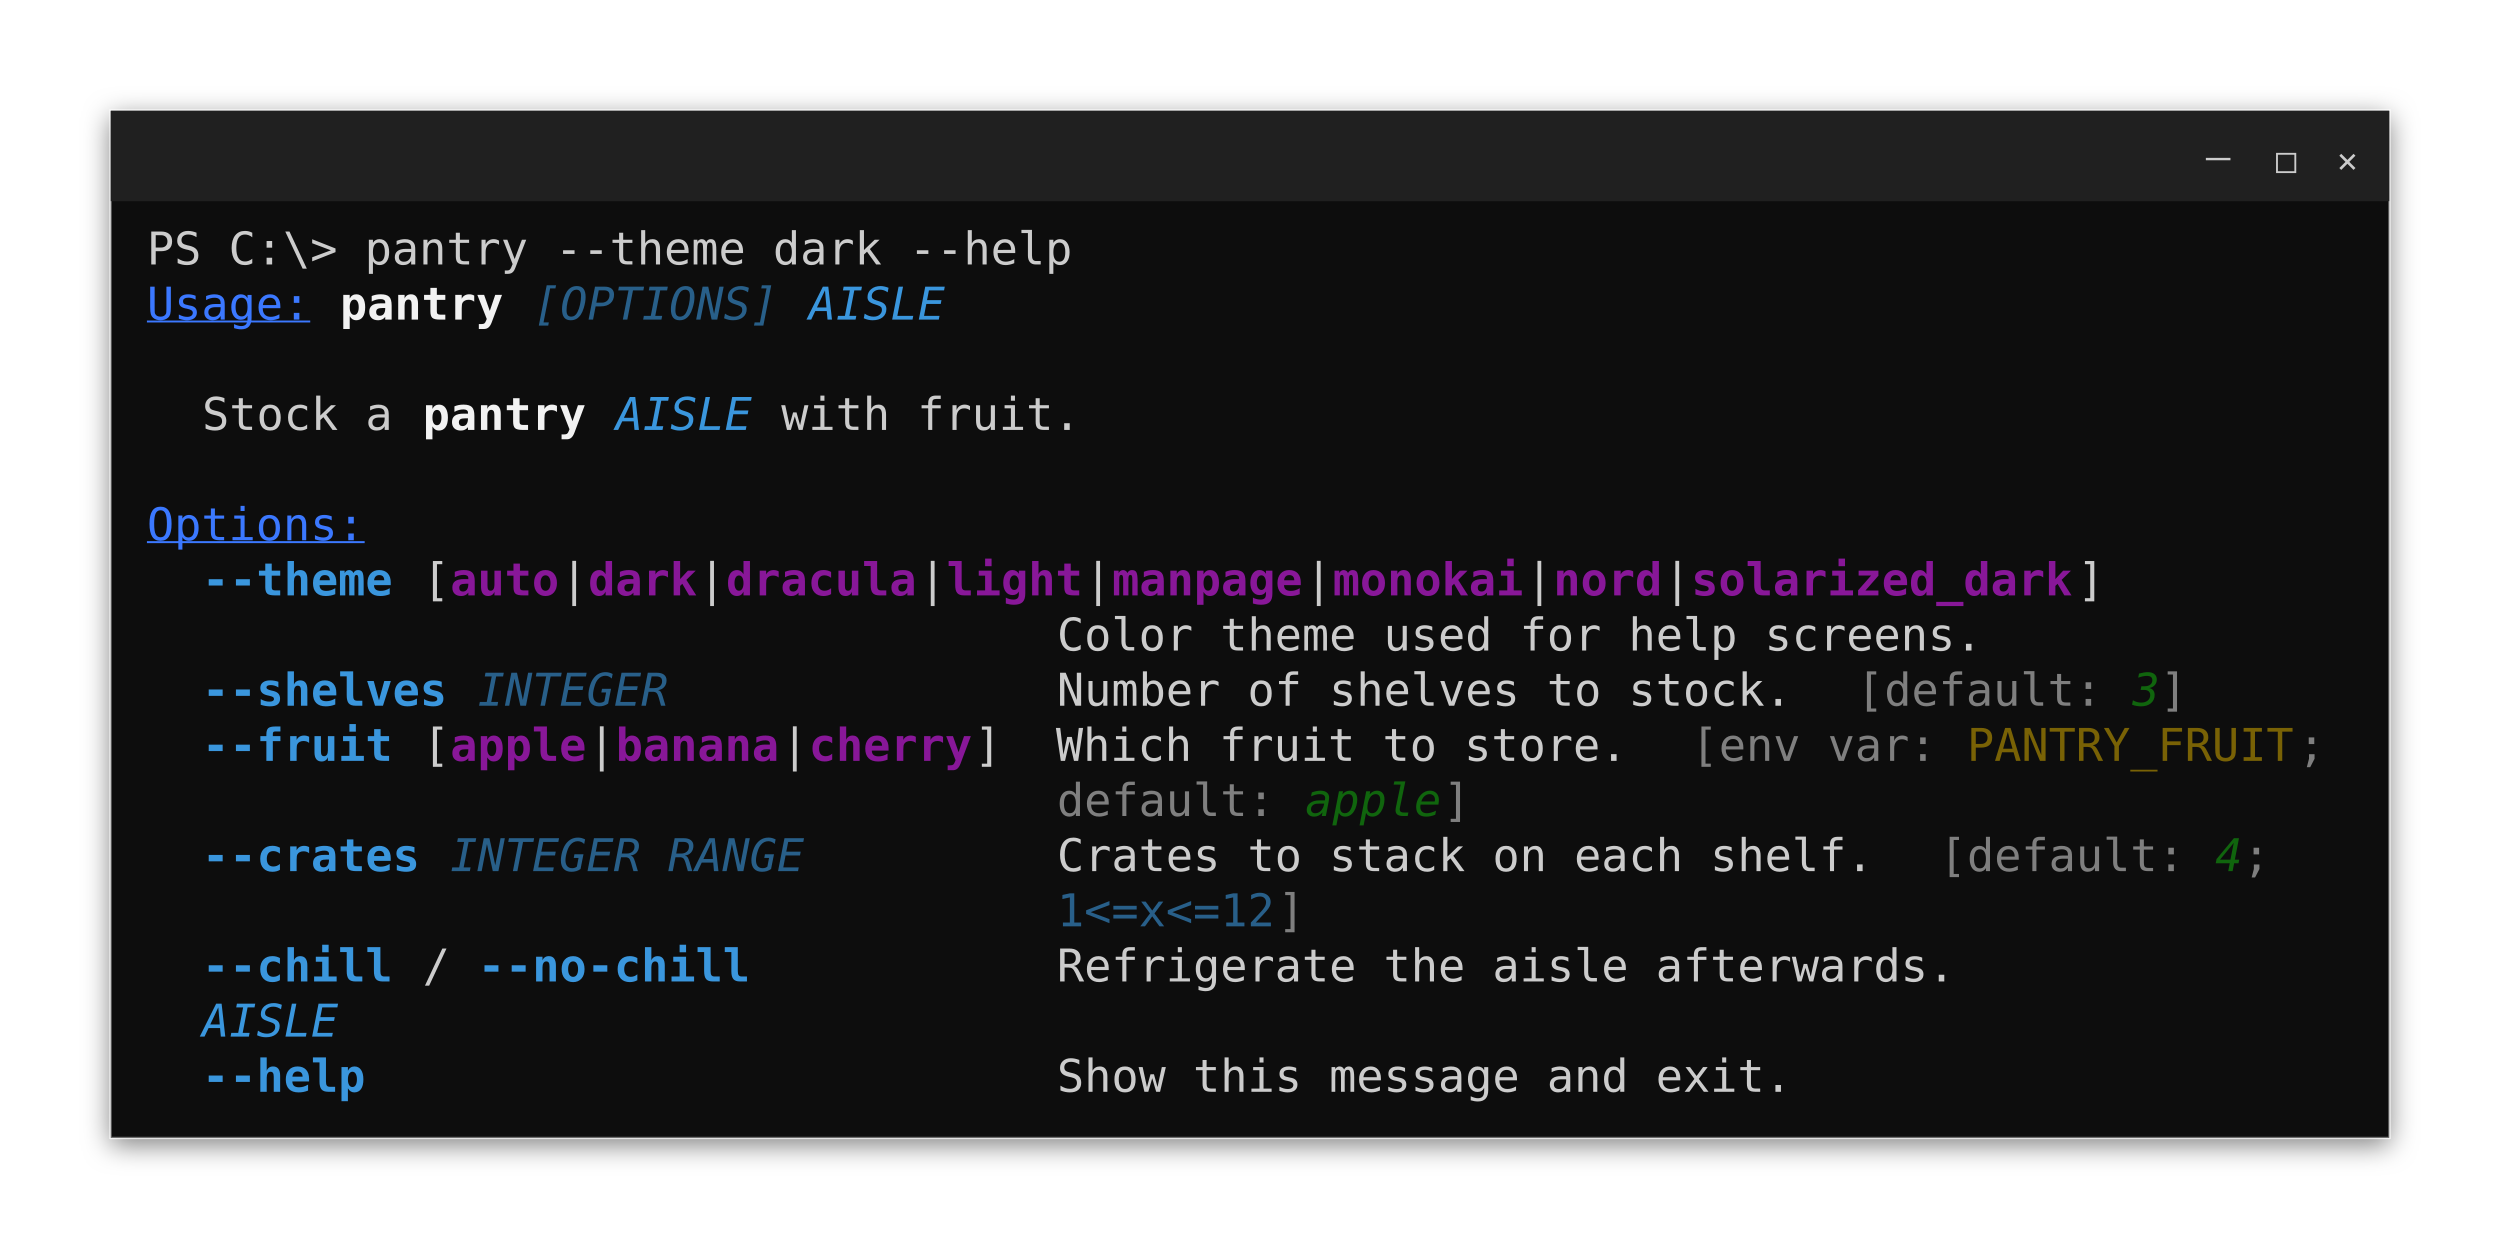
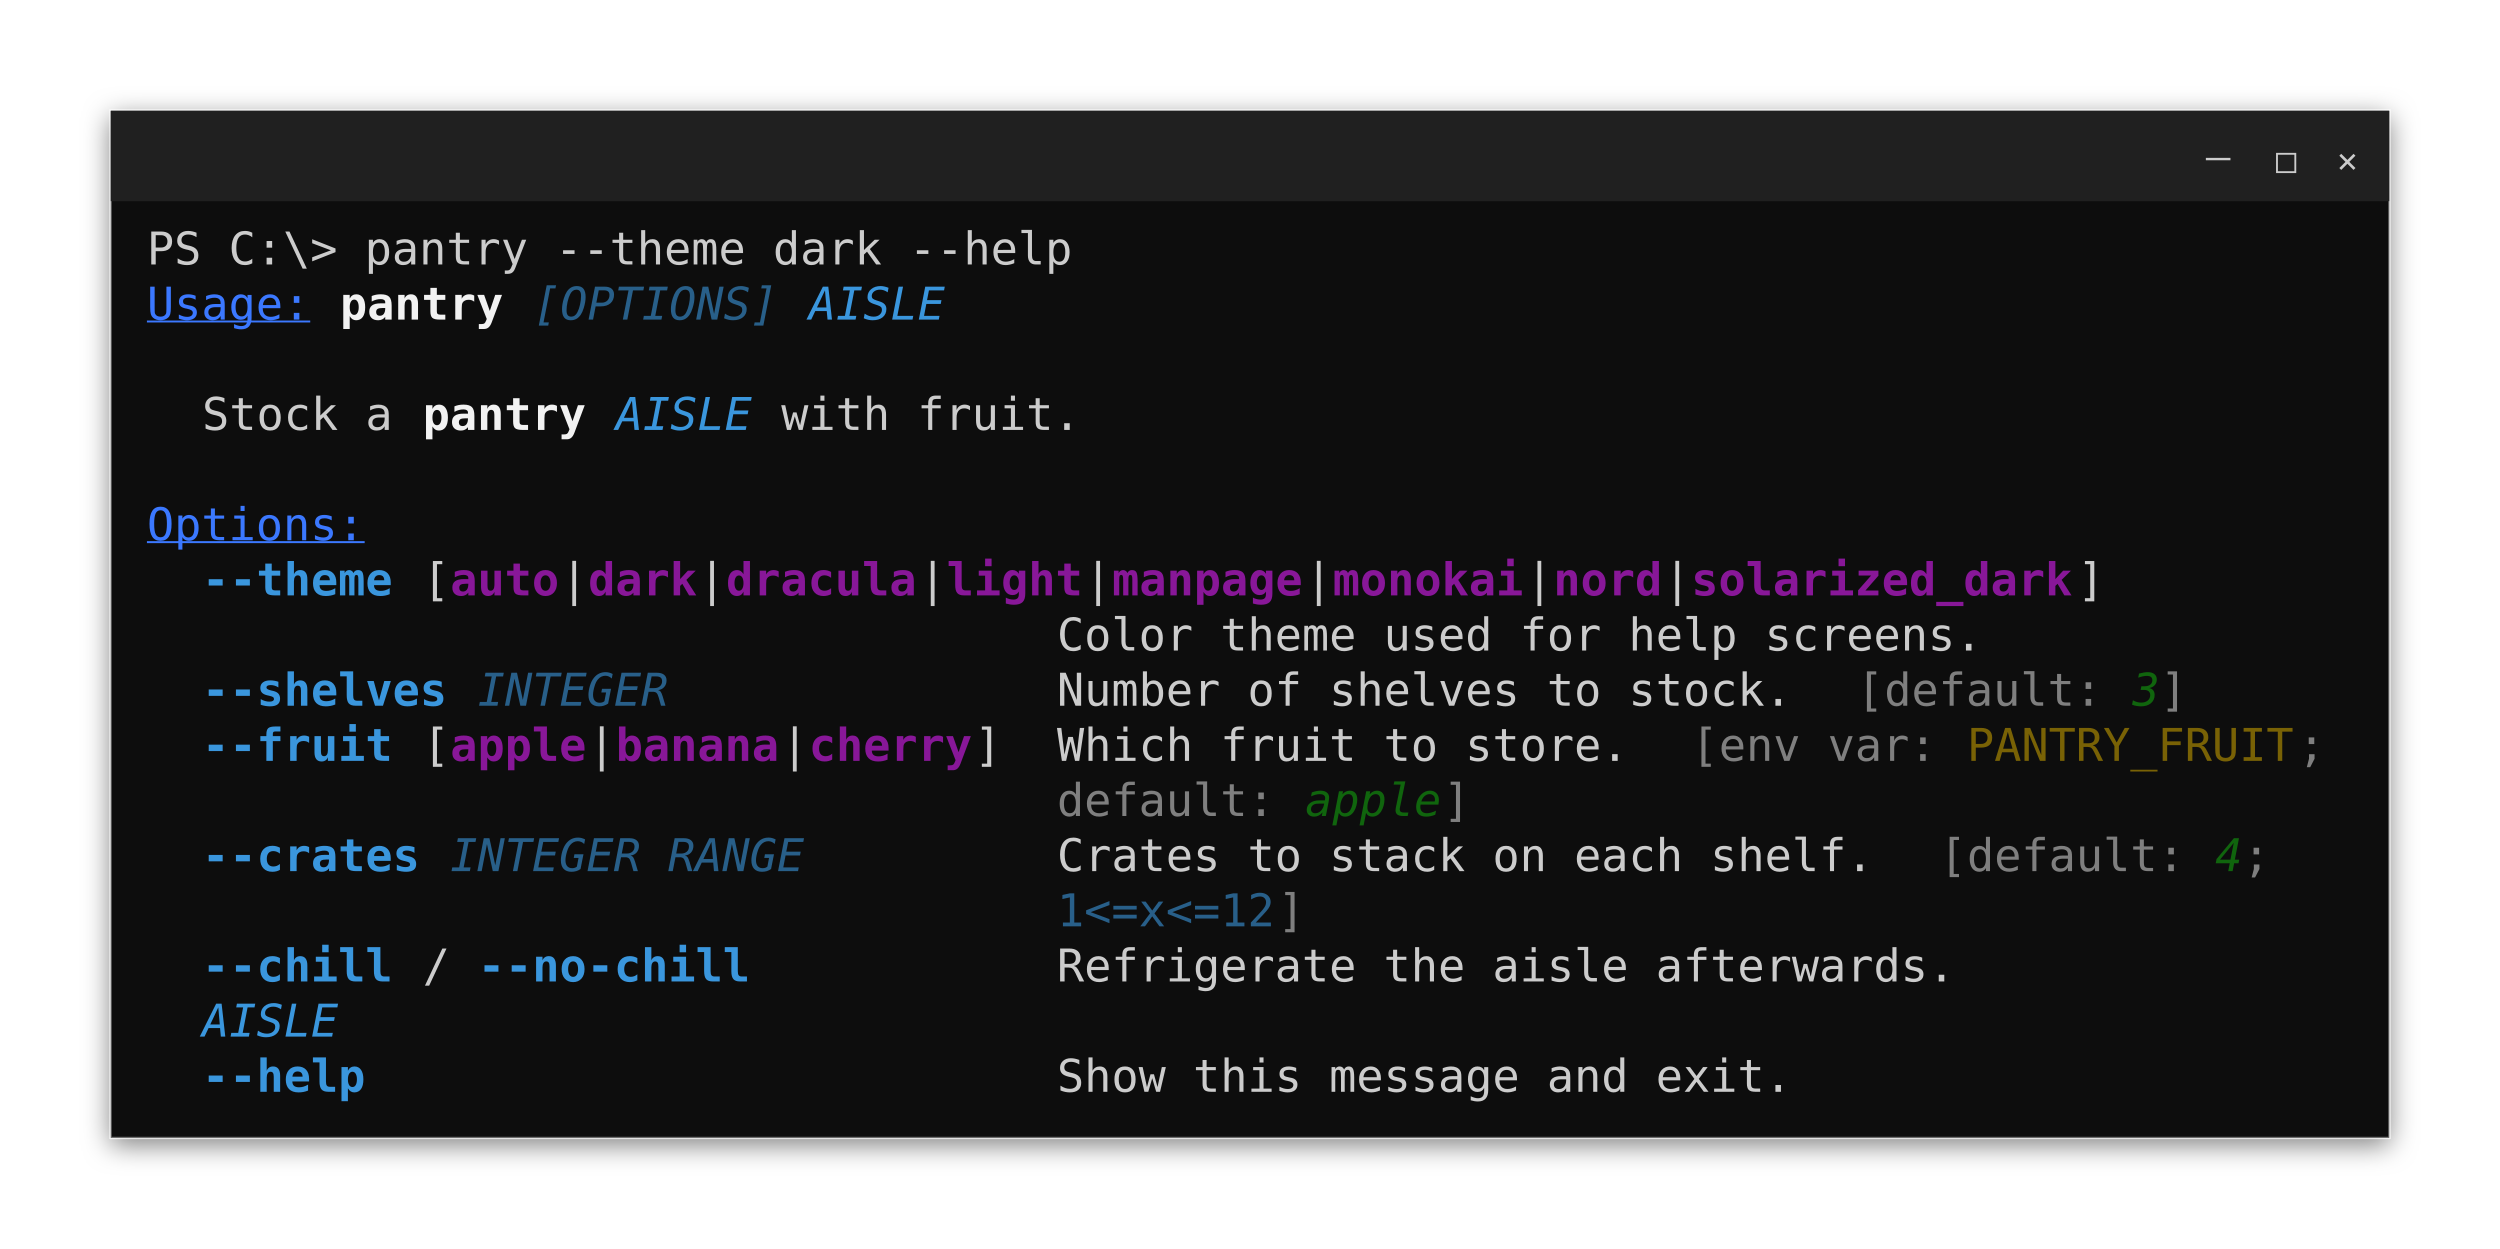
<svg xmlns="http://www.w3.org/2000/svg" viewBox="0 0 1106 552.4">
  <style>
    .preset-windows-screen-matrix {
        font-family: 'Cascadia Code', 'Cascadia Mono', Consolas, monospace;
        font-size: 20px;
        line-height: 24.4px;
        font-variant-east-asian: full-width;
    }
    .preset-windows-screen-title {
        font-size: 18px;
        font-weight: bold;
        font-family: 'Cascadia Code', 'Cascadia Mono', Consolas, monospace;
    }
    .preset-windows-screen-r1 { fill: #cccccc }
    .preset-windows-screen-r2 { fill: #3b78ff;text-decoration: underline }
    .preset-windows-screen-r3 { fill: #f2f2f2;font-weight: bold }
    .preset-windows-screen-r4 { fill: #285f89;font-style: italic }
    .preset-windows-screen-r5 { fill: #3a96dd;font-style: italic }
    .preset-windows-screen-r6 { fill: #3a96dd;font-weight: bold }
    .preset-windows-screen-r7 { fill: #881798;font-weight: bold }
    .preset-windows-screen-r8 { fill: #7f7f7f }
    .preset-windows-screen-r9 { fill: #10650d;font-style: italic }
    .preset-windows-screen-r10 { fill: #796205 }
    .preset-windows-screen-r11 { fill: #285f89 }
</style>
  <defs>
    <clipPath id="preset-windows-screen-clip">
      <rect x="0" y="0" width="976" height="390.4" />
    </clipPath>
    <filter id="preset-windows-screen-shadow" x="-50%" y="-50%" width="200%" height="200%">
      <feDropShadow dx="0" dy="3" stdDeviation="6" flood-color="rgba(0,0,0,0.5)" />
    </filter>
  </defs>
  <rect fill="#0c0c0c" stroke="rgba(255,255,255,0.35)" stroke-width="1" x="49" y="49" width="1008" height="454.4" rx="0" filter="url(#preset-windows-screen-shadow)" />
  <rect fill="#202020" x="49" y="49" width="1008" height="40" />
  <g transform="translate(49, 49)">
    <text x="994" y="27" text-anchor="end" fill="#cccccc" font-family="'Cascadia Code', 'Cascadia Mono', Consolas, monospace" font-size="15">－  □  ✕</text>
  </g>
  <g transform="translate(65, 97)" clip-path="url(#preset-windows-screen-clip)">
    <g class="preset-windows-screen-matrix">
      <text class="preset-windows-screen-r1" x="0" y="20" textLength="414.8">PS C:\&gt; pantry --theme dark --help</text>
      <text class="preset-windows-screen-r2" x="0" y="44.4" textLength="73.2">Usage:</text>
      <text class="preset-windows-screen-r3" x="85.4" y="44.4" textLength="73.2">pantry</text>
      <text class="preset-windows-screen-r4" x="170.8" y="44.4" textLength="109.8">[OPTIONS]</text>
      <text class="preset-windows-screen-r5" x="292.8" y="44.4" textLength="61">AISLE</text>
      <text class="preset-windows-screen-r1" x="24.4" y="93.2" textLength="85.4">Stock a</text>
      <text class="preset-windows-screen-r3" x="122" y="93.2" textLength="73.2">pantry</text>
      <text class="preset-windows-screen-r5" x="207.4" y="93.2" textLength="61">AISLE</text>
      <text class="preset-windows-screen-r1" x="280.6" y="93.2" textLength="134.2">with fruit.</text>
      <text class="preset-windows-screen-r2" x="0" y="142" textLength="97.6">Options:</text>
      <text class="preset-windows-screen-r6" x="24.4" y="166.4" textLength="85.4">--theme</text>
      <text class="preset-windows-screen-r1" x="122" y="166.4" textLength="12.2">[</text>
      <text class="preset-windows-screen-r7" x="134.2" y="166.4" textLength="48.8">auto</text>
      <text class="preset-windows-screen-r1" x="183" y="166.4" textLength="12.2">|</text>
      <text class="preset-windows-screen-r7" x="195.2" y="166.4" textLength="48.8">dark</text>
      <text class="preset-windows-screen-r1" x="244" y="166.4" textLength="12.2">|</text>
      <text class="preset-windows-screen-r7" x="256.2" y="166.4" textLength="85.4">dracula</text>
      <text class="preset-windows-screen-r1" x="341.6" y="166.4" textLength="12.2">|</text>
      <text class="preset-windows-screen-r7" x="353.8" y="166.4" textLength="61">light</text>
      <text class="preset-windows-screen-r1" x="414.8" y="166.4" textLength="12.2">|</text>
      <text class="preset-windows-screen-r7" x="427" y="166.4" textLength="85.4">manpage</text>
      <text class="preset-windows-screen-r1" x="512.4" y="166.4" textLength="12.2">|</text>
      <text class="preset-windows-screen-r7" x="524.6" y="166.4" textLength="85.4">monokai</text>
      <text class="preset-windows-screen-r1" x="610" y="166.4" textLength="12.2">|</text>
      <text class="preset-windows-screen-r7" x="622.2" y="166.4" textLength="48.8">nord</text>
      <text class="preset-windows-screen-r1" x="671" y="166.4" textLength="12.2">|</text>
      <text class="preset-windows-screen-r7" x="683.2" y="166.4" textLength="170.8">solarized_dark</text>
      <text class="preset-windows-screen-r1" x="854" y="166.4" textLength="12.2">]</text>
      <text class="preset-windows-screen-r1" x="402.6" y="190.8" textLength="414.8">Color theme used for help screens.</text>
      <text class="preset-windows-screen-r6" x="24.4" y="215.2" textLength="109.8">--shelves</text>
      <text class="preset-windows-screen-r4" x="146.4" y="215.2" textLength="85.4">INTEGER</text>
      <text class="preset-windows-screen-r1" x="402.6" y="215.2" textLength="329.4">Number of shelves to stock.</text>
      <text class="preset-windows-screen-r8" x="756.4" y="215.2" textLength="12.2">[</text>
      <text class="preset-windows-screen-r8" x="768.6" y="215.2" textLength="97.6">default:</text>
      <text class="preset-windows-screen-r9" x="878.4" y="215.2" textLength="12.2">3</text>
      <text class="preset-windows-screen-r8" x="890.6" y="215.2" textLength="12.2">]</text>
      <text class="preset-windows-screen-r6" x="24.4" y="239.6" textLength="85.4">--fruit</text>
      <text class="preset-windows-screen-r1" x="122" y="239.6" textLength="12.2">[</text>
      <text class="preset-windows-screen-r7" x="134.2" y="239.6" textLength="61">apple</text>
      <text class="preset-windows-screen-r1" x="195.2" y="239.6" textLength="12.2">|</text>
      <text class="preset-windows-screen-r7" x="207.4" y="239.6" textLength="73.2">banana</text>
      <text class="preset-windows-screen-r1" x="280.6" y="239.6" textLength="12.2">|</text>
      <text class="preset-windows-screen-r7" x="292.8" y="239.6" textLength="73.2">cherry</text>
-       <text class="preset-windows-screen-r1" x="366" y="239.6" textLength="292.8">]  Which fruit to store.</text>
+       <text class="preset-windows-screen-r1" x="366" y="239.6" textLength="12.2">]</text>
+       <text class="preset-windows-screen-r1" x="402.6" y="239.6" textLength="256.2">Which fruit to store.</text>
      <text class="preset-windows-screen-r8" x="683.2" y="239.6" textLength="12.2">[</text>
      <text class="preset-windows-screen-r8" x="695.4" y="239.6" textLength="97.6">env var:</text>
      <text class="preset-windows-screen-r10" x="805.2" y="239.6" textLength="146.4">PANTRY_FRUIT</text>
      <text class="preset-windows-screen-r8" x="951.6" y="239.6" textLength="12.2">;</text>
      <text class="preset-windows-screen-r8" x="402.6" y="264" textLength="97.6">default:</text>
      <text class="preset-windows-screen-r9" x="512.4" y="264" textLength="61">apple</text>
      <text class="preset-windows-screen-r8" x="573.4" y="264" textLength="12.2">]</text>
      <text class="preset-windows-screen-r6" x="24.4" y="288.4" textLength="97.6">--crates</text>
      <text class="preset-windows-screen-r4" x="134.2" y="288.4" textLength="158.6">INTEGER RANGE</text>
      <text class="preset-windows-screen-r1" x="402.6" y="288.4" textLength="366">Crates to stack on each shelf.</text>
      <text class="preset-windows-screen-r8" x="793" y="288.4" textLength="12.2">[</text>
      <text class="preset-windows-screen-r8" x="805.2" y="288.4" textLength="97.6">default:</text>
      <text class="preset-windows-screen-r9" x="915" y="288.4" textLength="12.2">4</text>
      <text class="preset-windows-screen-r8" x="927.2" y="288.4" textLength="12.2">;</text>
      <text class="preset-windows-screen-r11" x="402.6" y="312.8" textLength="97.6">1&lt;=x&lt;=12</text>
      <text class="preset-windows-screen-r8" x="500.2" y="312.8" textLength="12.2">]</text>
      <text class="preset-windows-screen-r6" x="24.4" y="337.2" textLength="85.4">--chill</text>
      <text class="preset-windows-screen-r1" x="122" y="337.2" textLength="12.2">/</text>
      <text class="preset-windows-screen-r6" x="146.4" y="337.2" textLength="122">--no-chill</text>
      <text class="preset-windows-screen-r1" x="402.6" y="337.2" textLength="402.6">Refrigerate the aisle afterwards.</text>
      <text class="preset-windows-screen-r5" x="24.4" y="361.6" textLength="61">AISLE</text>
      <text class="preset-windows-screen-r6" x="24.4" y="386" textLength="73.2">--help</text>
      <text class="preset-windows-screen-r1" x="402.6" y="386" textLength="329.4">Show this message and exit.</text>
    </g>
  </g>
</svg>
